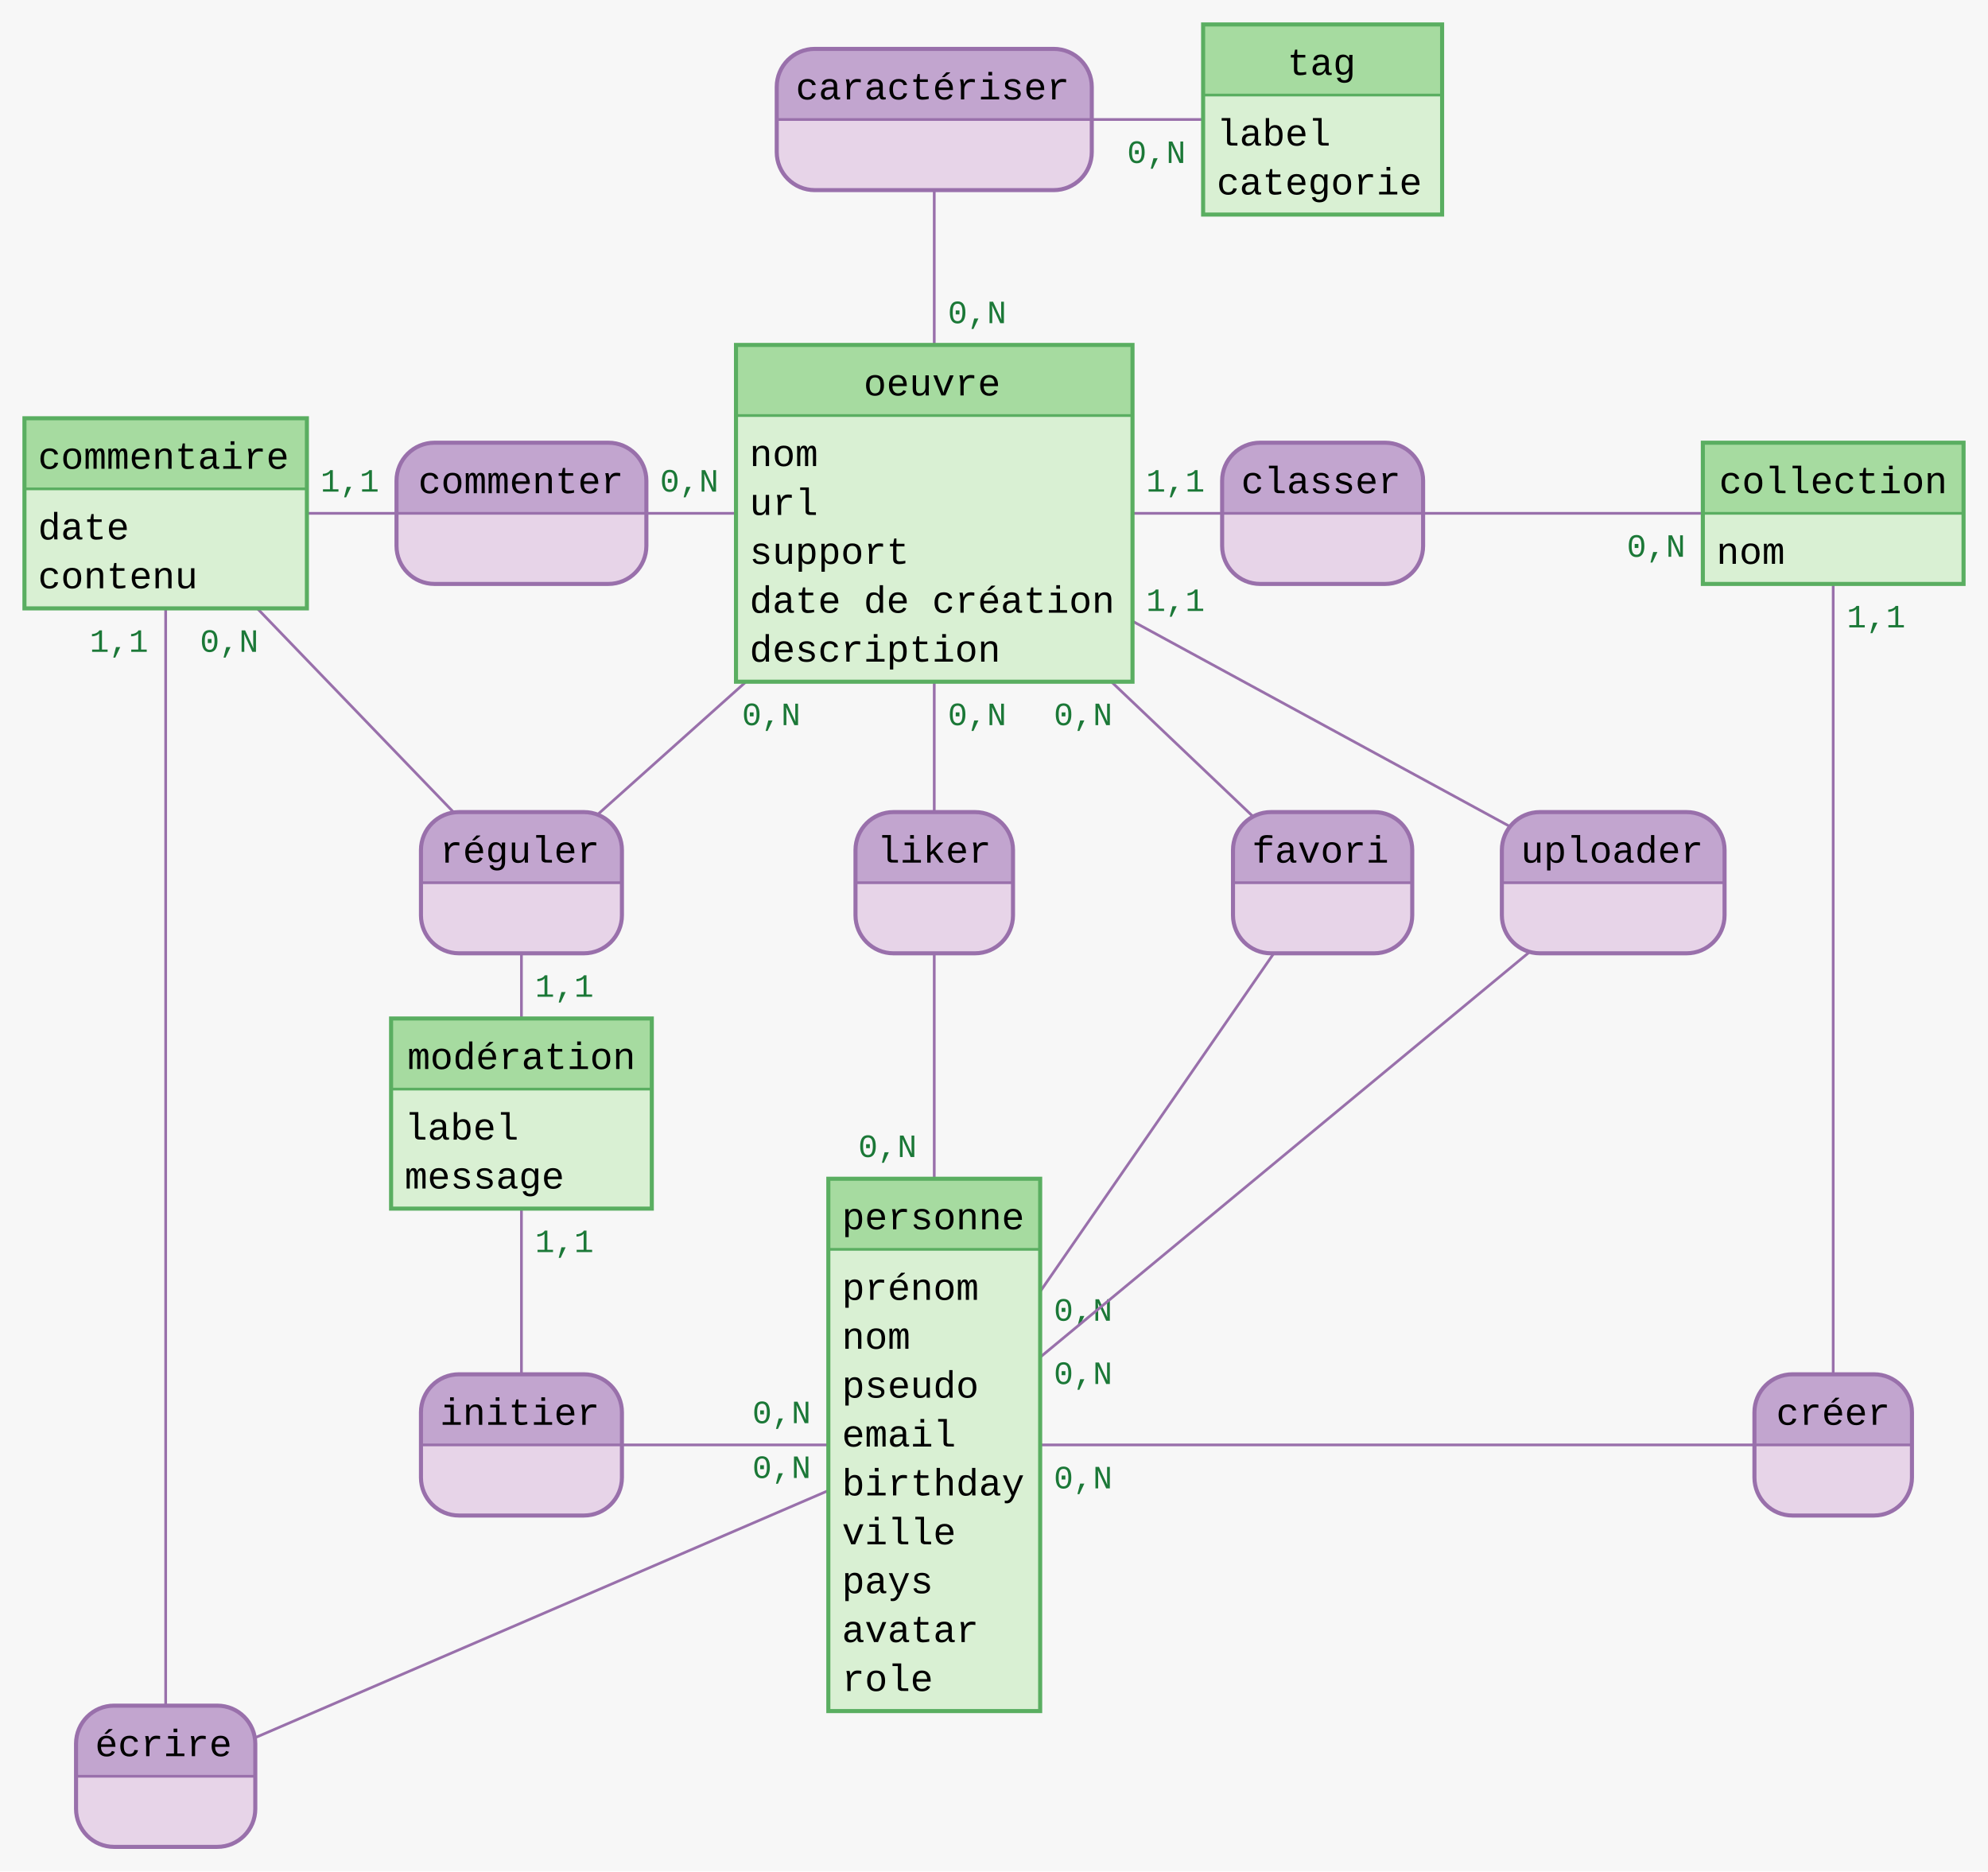
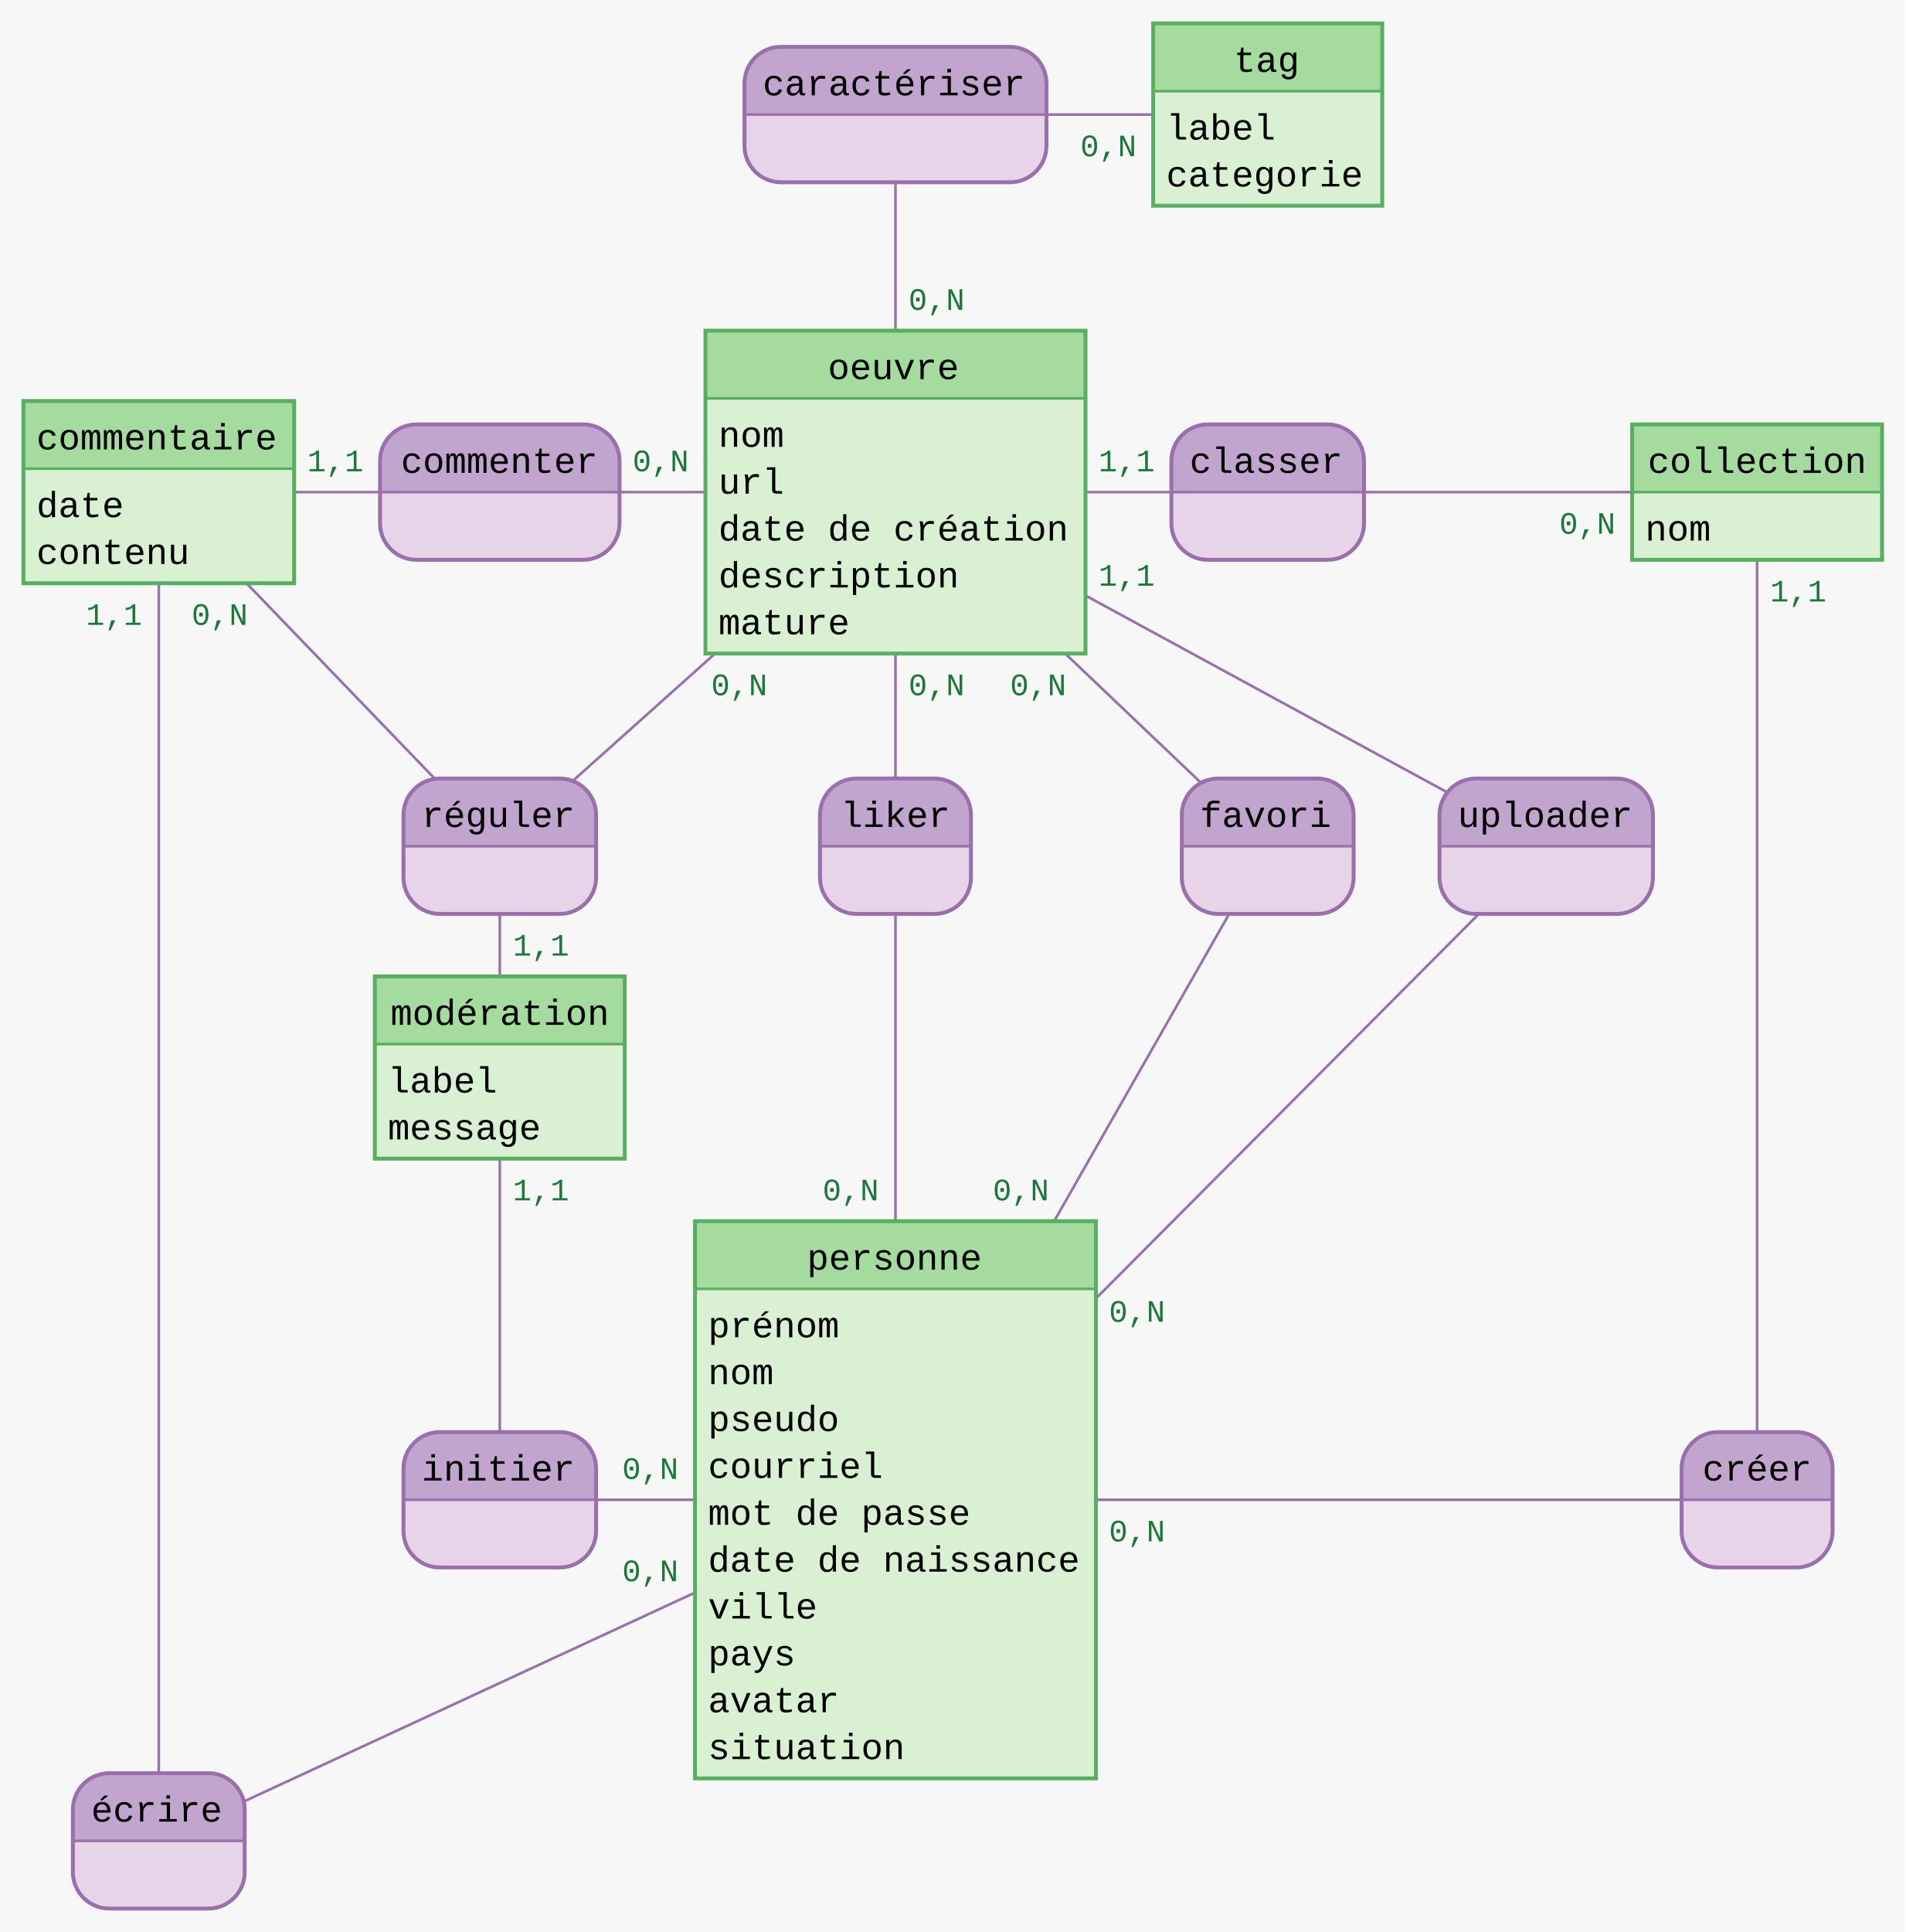
- <svg xmlns="http://www.w3.org/2000/svg" width="732" height="689" viewBox="0 0 732 689">
-   <rect id="frame" x="0" y="0" width="732" height="689" fill="#f7f7f7" stroke="none" stroke-width="0" />
+ <svg xmlns="http://www.w3.org/2000/svg" width="732" height="742" viewBox="0 0 732 742">
+   <rect id="frame" x="0" y="0" width="732" height="742" fill="#f7f7f7" stroke="none" stroke-width="0" />
  <g>
    <line x1="344" y1="189" x2="344" y2="44" stroke="#9970ab" stroke-width="1" />
    <text x="349" y="119" fill="#1b7837" font-family="Courier New" font-size="12">0,N</text>
    <line x1="487" y1="44" x2="344" y2="44" stroke="#9970ab" stroke-width="1" />
    <text x="415" y="60" fill="#1b7837" font-family="Courier New" font-size="12">0,N</text>
    <g>
      <path d="M388 18 a14 14 90 0 1 14 14 V44 h-116 V32 a14 14 90 0 1 14 -14" fill="#c2a5cf" stroke="#c2a5cf" stroke-width="0" />
      <path d="M402 44 v12 a14 14 90 0 1 -14 14 H300 a14 14 90 0 1 -14 -14 V44 H116" fill="#e7d4e8" stroke="#e7d4e8" stroke-width="0" />
      <rect x="286" y="18" width="116" height="52" fill="none" rx="14" stroke="#9970ab" stroke-width="1.5" />
      <line x1="286" y1="44" x2="402" y2="44" stroke="#9970ab" stroke-width="1" />
      <text x="293" y="36.6" fill="#000" font-family="Courier New" font-size="14">caractériser</text>
    </g>
  </g>
  <g>
    <line x1="61" y1="189" x2="192" y2="189" stroke="#9970ab" stroke-width="1" />
    <text x="118" y="181" fill="#1b7837" font-family="Courier New" font-size="12">1,1</text>
    <line x1="344" y1="189" x2="192" y2="189" stroke="#9970ab" stroke-width="1" />
    <text x="243" y="181" fill="#1b7837" font-family="Courier New" font-size="12">0,N</text>
    <g>
      <path d="M224 163 a14 14 90 0 1 14 14 V189 h-92 V177 a14 14 90 0 1 14 -14" fill="#c2a5cf" stroke="#c2a5cf" stroke-width="0" />
      <path d="M238 189 v12 a14 14 90 0 1 -14 14 H160 a14 14 90 0 1 -14 -14 V189 H92" fill="#e7d4e8" stroke="#e7d4e8" stroke-width="0" />
      <rect x="146" y="163" width="92" height="52" fill="none" rx="14" stroke="#9970ab" stroke-width="1.5" />
      <line x1="146" y1="189" x2="238" y2="189" stroke="#9970ab" stroke-width="1" />
      <text x="154" y="181.6" fill="#000" font-family="Courier New" font-size="14">commenter</text>
    </g>
  </g>
  <g>
    <line x1="344" y1="189" x2="487" y2="189" stroke="#9970ab" stroke-width="1" />
    <text x="422" y="181" fill="#1b7837" font-family="Courier New" font-size="12">1,1</text>
    <line x1="675" y1="189" x2="487" y2="189" stroke="#9970ab" stroke-width="1" />
    <text x="599" y="205" fill="#1b7837" font-family="Courier New" font-size="12">0,N</text>
    <g>
      <path d="M510 163 a14 14 90 0 1 14 14 V189 h-74 V177 a14 14 90 0 1 14 -14" fill="#c2a5cf" stroke="#c2a5cf" stroke-width="0" />
      <path d="M524 189 v12 a14 14 90 0 1 -14 14 H464 a14 14 90 0 1 -14 -14 V189 H74" fill="#e7d4e8" stroke="#e7d4e8" stroke-width="0" />
      <rect x="450" y="163" width="74" height="52" fill="none" rx="14" stroke="#9970ab" stroke-width="1.5" />
      <line x1="450" y1="189" x2="524" y2="189" stroke="#9970ab" stroke-width="1" />
      <text x="457" y="181.6" fill="#000" font-family="Courier New" font-size="14">classer</text>
    </g>
  </g>
  <g>
    <line x1="61" y1="189" x2="192" y2="325" stroke="#9970ab" stroke-width="1" />
    <text x="73.6" y="240" fill="#1b7837" font-family="Courier New" font-size="12">0,N</text>
    <line x1="344" y1="189" x2="192" y2="325" stroke="#9970ab" stroke-width="1" />
    <text x="273.19" y="267" fill="#1b7837" font-family="Courier New" font-size="12">0,N</text>
    <line x1="192" y1="410" x2="192" y2="325" stroke="#9970ab" stroke-width="1" />
    <text x="197" y="367" fill="#1b7837" font-family="Courier New" font-size="12">1,1</text>
    <g>
      <path d="M215 299 a14 14 90 0 1 14 14 V325 h-74 V313 a14 14 90 0 1 14 -14" fill="#c2a5cf" stroke="#c2a5cf" stroke-width="0" />
      <path d="M229 325 v12 a14 14 90 0 1 -14 14 H169 a14 14 90 0 1 -14 -14 V325 H74" fill="#e7d4e8" stroke="#e7d4e8" stroke-width="0" />
      <rect x="155" y="299" width="74" height="52" fill="none" rx="14" stroke="#9970ab" stroke-width="1.5" />
      <line x1="155" y1="325" x2="229" y2="325" stroke="#9970ab" stroke-width="1" />
      <text x="162" y="317.6" fill="#000" font-family="Courier New" font-size="14">réguler</text>
    </g>
  </g>
  <g>
-     <line x1="344" y1="532" x2="344" y2="325" stroke="#9970ab" stroke-width="1" />
-     <text x="316" y="426" fill="#1b7837" font-family="Courier New" font-size="12">0,N</text>
+     <line x1="344" y1="576" x2="344" y2="325" stroke="#9970ab" stroke-width="1" />
+     <text x="316" y="461" fill="#1b7837" font-family="Courier New" font-size="12">0,N</text>
    <line x1="344" y1="189" x2="344" y2="325" stroke="#9970ab" stroke-width="1" />
    <text x="349" y="267" fill="#1b7837" font-family="Courier New" font-size="12">0,N</text>
    <g>
      <path d="M359 299 a14 14 90 0 1 14 14 V325 h-58 V313 a14 14 90 0 1 14 -14" fill="#c2a5cf" stroke="#c2a5cf" stroke-width="0" />
      <path d="M373 325 v12 a14 14 90 0 1 -14 14 H329 a14 14 90 0 1 -14 -14 V325 H58" fill="#e7d4e8" stroke="#e7d4e8" stroke-width="0" />
      <rect x="315" y="299" width="58" height="52" fill="none" rx="14" stroke="#9970ab" stroke-width="1.5" />
      <line x1="315" y1="325" x2="373" y2="325" stroke="#9970ab" stroke-width="1" />
      <text x="323" y="317.6" fill="#000" font-family="Courier New" font-size="14">liker</text>
    </g>
  </g>
  <g>
-     <line x1="344" y1="532" x2="487" y2="325" stroke="#9970ab" stroke-width="1" />
-     <text x="388" y="486.27" fill="#1b7837" font-family="Courier New" font-size="12">0,N</text>
+     <line x1="344" y1="576" x2="487" y2="325" stroke="#9970ab" stroke-width="1" />
+     <text x="381.39" y="461" fill="#1b7837" font-family="Courier New" font-size="12">0,N</text>
    <line x1="344" y1="189" x2="487" y2="325" stroke="#9970ab" stroke-width="1" />
    <text x="388.01" y="267" fill="#1b7837" font-family="Courier New" font-size="12">0,N</text>
    <g>
      <path d="M506 299 a14 14 90 0 1 14 14 V325 h-66 V313 a14 14 90 0 1 14 -14" fill="#c2a5cf" stroke="#c2a5cf" stroke-width="0" />
      <path d="M520 325 v12 a14 14 90 0 1 -14 14 H468 a14 14 90 0 1 -14 -14 V325 H66" fill="#e7d4e8" stroke="#e7d4e8" stroke-width="0" />
      <rect x="454" y="299" width="66" height="52" fill="none" rx="14" stroke="#9970ab" stroke-width="1.5" />
      <line x1="454" y1="325" x2="520" y2="325" stroke="#9970ab" stroke-width="1" />
      <text x="461" y="317.6" fill="#000" font-family="Courier New" font-size="14">favori</text>
    </g>
  </g>
  <g>
-     <line x1="344" y1="532" x2="594" y2="325" stroke="#9970ab" stroke-width="1" />
-     <text x="388" y="509.57" fill="#1b7837" font-family="Courier New" font-size="12">0,N</text>
+     <line x1="344" y1="576" x2="594" y2="325" stroke="#9970ab" stroke-width="1" />
+     <text x="426" y="507.64" fill="#1b7837" font-family="Courier New" font-size="12">0,N</text>
    <line x1="344" y1="189" x2="594" y2="325" stroke="#9970ab" stroke-width="1" />
    <text x="422" y="224.95" fill="#1b7837" font-family="Courier New" font-size="12">1,1</text>
    <g>
      <path d="M621 299 a14 14 90 0 1 14 14 V325 h-82 V313 a14 14 90 0 1 14 -14" fill="#c2a5cf" stroke="#c2a5cf" stroke-width="0" />
      <path d="M635 325 v12 a14 14 90 0 1 -14 14 H567 a14 14 90 0 1 -14 -14 V325 H82" fill="#e7d4e8" stroke="#e7d4e8" stroke-width="0" />
      <rect x="553" y="299" width="82" height="52" fill="none" rx="14" stroke="#9970ab" stroke-width="1.5" />
      <line x1="553" y1="325" x2="635" y2="325" stroke="#9970ab" stroke-width="1" />
      <text x="560" y="317.6" fill="#000" font-family="Courier New" font-size="14">uploader</text>
    </g>
  </g>
  <g>
-     <line x1="344" y1="532" x2="192" y2="532" stroke="#9970ab" stroke-width="1" />
-     <text x="277" y="524" fill="#1b7837" font-family="Courier New" font-size="12">0,N</text>
-     <line x1="192" y1="410" x2="192" y2="532" stroke="#9970ab" stroke-width="1" />
+     <line x1="344" y1="576" x2="192" y2="576" stroke="#9970ab" stroke-width="1" />
+     <text x="239" y="568" fill="#1b7837" font-family="Courier New" font-size="12">0,N</text>
+     <line x1="192" y1="410" x2="192" y2="576" stroke="#9970ab" stroke-width="1" />
    <text x="197" y="461" fill="#1b7837" font-family="Courier New" font-size="12">1,1</text>
    <g>
-       <path d="M215 506 a14 14 90 0 1 14 14 V532 h-74 V520 a14 14 90 0 1 14 -14" fill="#c2a5cf" stroke="#c2a5cf" stroke-width="0" />
-       <path d="M229 532 v12 a14 14 90 0 1 -14 14 H169 a14 14 90 0 1 -14 -14 V532 H74" fill="#e7d4e8" stroke="#e7d4e8" stroke-width="0" />
-       <rect x="155" y="506" width="74" height="52" fill="none" rx="14" stroke="#9970ab" stroke-width="1.5" />
-       <line x1="155" y1="532" x2="229" y2="532" stroke="#9970ab" stroke-width="1" />
-       <text x="162" y="524.6" fill="#000" font-family="Courier New" font-size="14">initier</text>
-     </g>
-   </g>
-   <g>
-     <line x1="344" y1="532" x2="675" y2="532" stroke="#9970ab" stroke-width="1" />
-     <text x="388" y="548" fill="#1b7837" font-family="Courier New" font-size="12">0,N</text>
-     <line x1="675" y1="189" x2="675" y2="532" stroke="#9970ab" stroke-width="1" />
+       <path d="M215 550 a14 14 90 0 1 14 14 V576 h-74 V564 a14 14 90 0 1 14 -14" fill="#c2a5cf" stroke="#c2a5cf" stroke-width="0" />
+       <path d="M229 576 v12 a14 14 90 0 1 -14 14 H169 a14 14 90 0 1 -14 -14 V576 H74" fill="#e7d4e8" stroke="#e7d4e8" stroke-width="0" />
+       <rect x="155" y="550" width="74" height="52" fill="none" rx="14" stroke="#9970ab" stroke-width="1.5" />
+       <line x1="155" y1="576" x2="229" y2="576" stroke="#9970ab" stroke-width="1" />
+       <text x="162" y="568.6" fill="#000" font-family="Courier New" font-size="14">initier</text>
+     </g>
+   </g>
+   <g>
+     <line x1="344" y1="576" x2="675" y2="576" stroke="#9970ab" stroke-width="1" />
+     <text x="426" y="592" fill="#1b7837" font-family="Courier New" font-size="12">0,N</text>
+     <line x1="675" y1="189" x2="675" y2="576" stroke="#9970ab" stroke-width="1" />
    <text x="680" y="231" fill="#1b7837" font-family="Courier New" font-size="12">1,1</text>
    <g>
-       <path d="M690 506 a14 14 90 0 1 14 14 V532 h-58 V520 a14 14 90 0 1 14 -14" fill="#c2a5cf" stroke="#c2a5cf" stroke-width="0" />
-       <path d="M704 532 v12 a14 14 90 0 1 -14 14 H660 a14 14 90 0 1 -14 -14 V532 H58" fill="#e7d4e8" stroke="#e7d4e8" stroke-width="0" />
-       <rect x="646" y="506" width="58" height="52" fill="none" rx="14" stroke="#9970ab" stroke-width="1.5" />
-       <line x1="646" y1="532" x2="704" y2="532" stroke="#9970ab" stroke-width="1" />
-       <text x="654" y="524.6" fill="#000" font-family="Courier New" font-size="14">créer</text>
-     </g>
-   </g>
-   <g>
-     <line x1="344" y1="532" x2="61" y2="654" stroke="#9970ab" stroke-width="1" />
-     <text x="277" y="544.19" fill="#1b7837" font-family="Courier New" font-size="12">0,N</text>
-     <line x1="61" y1="189" x2="61" y2="654" stroke="#9970ab" stroke-width="1" />
+       <path d="M690 550 a14 14 90 0 1 14 14 V576 h-58 V564 a14 14 90 0 1 14 -14" fill="#c2a5cf" stroke="#c2a5cf" stroke-width="0" />
+       <path d="M704 576 v12 a14 14 90 0 1 -14 14 H660 a14 14 90 0 1 -14 -14 V576 H58" fill="#e7d4e8" stroke="#e7d4e8" stroke-width="0" />
+       <rect x="646" y="550" width="58" height="52" fill="none" rx="14" stroke="#9970ab" stroke-width="1.5" />
+       <line x1="646" y1="576" x2="704" y2="576" stroke="#9970ab" stroke-width="1" />
+       <text x="654" y="568.6" fill="#000" font-family="Courier New" font-size="14">créer</text>
+     </g>
+   </g>
+   <g>
+     <line x1="344" y1="576" x2="61" y2="707" stroke="#9970ab" stroke-width="1" />
+     <text x="239" y="607.27" fill="#1b7837" font-family="Courier New" font-size="12">0,N</text>
+     <line x1="61" y1="189" x2="61" y2="707" stroke="#9970ab" stroke-width="1" />
    <text x="33" y="240" fill="#1b7837" font-family="Courier New" font-size="12">1,1</text>
    <g>
-       <path d="M80 628 a14 14 90 0 1 14 14 V654 h-66 V642 a14 14 90 0 1 14 -14" fill="#c2a5cf" stroke="#c2a5cf" stroke-width="0" />
-       <path d="M94 654 v12 a14 14 90 0 1 -14 14 H42 a14 14 90 0 1 -14 -14 V654 H66" fill="#e7d4e8" stroke="#e7d4e8" stroke-width="0" />
-       <rect x="28" y="628" width="66" height="52" fill="none" rx="14" stroke="#9970ab" stroke-width="1.5" />
-       <line x1="28" y1="654" x2="94" y2="654" stroke="#9970ab" stroke-width="1" />
-       <text x="35" y="646.6" fill="#000" font-family="Courier New" font-size="14">écrire</text>
+       <path d="M80 681 a14 14 90 0 1 14 14 V707 h-66 V695 a14 14 90 0 1 14 -14" fill="#c2a5cf" stroke="#c2a5cf" stroke-width="0" />
+       <path d="M94 707 v12 a14 14 90 0 1 -14 14 H42 a14 14 90 0 1 -14 -14 V707 H66" fill="#e7d4e8" stroke="#e7d4e8" stroke-width="0" />
+       <rect x="28" y="681" width="66" height="52" fill="none" rx="14" stroke="#9970ab" stroke-width="1.5" />
+       <line x1="28" y1="707" x2="94" y2="707" stroke="#9970ab" stroke-width="1" />
+       <text x="35" y="699.6" fill="#000" font-family="Courier New" font-size="14">écrire</text>
    </g>
  </g>
  <g>
    <g>
      <rect x="443" y="9" width="88" height="26" fill="#a6dba0" stroke="#a6dba0" stroke-width="0" opacity="1" />
      <rect x="443" y="35" width="88" height="44" fill="#d9f0d3" stroke="#d9f0d3" stroke-width="0" opacity="1" />
      <rect x="443" y="9" width="88" height="70" fill="none" stroke="#5aae61" stroke-width="1.5" opacity="1" />
      <line x1="443" y1="35" x2="531" y2="35" stroke="#5aae61" stroke-width="1" />
    </g>
    <text x="474" y="27.6" fill="#000" font-family="Courier New" font-size="14">tag</text>
    <text x="448" y="53.6" fill="#000" font-family="Courier New" font-size="14">label</text>
    <text x="448" y="71.6" fill="#000" font-family="Courier New" font-size="14">categorie</text>
  </g>
  <g>
    <g>
      <rect x="9" y="154" width="104" height="26" fill="#a6dba0" stroke="#a6dba0" stroke-width="0" opacity="1" />
      <rect x="9" y="180" width="104" height="44" fill="#d9f0d3" stroke="#d9f0d3" stroke-width="0" opacity="1" />
      <rect x="9" y="154" width="104" height="70" fill="none" stroke="#5aae61" stroke-width="1.5" opacity="1" />
      <line x1="9" y1="180" x2="113" y2="180" stroke="#5aae61" stroke-width="1" />
    </g>
    <text x="14" y="172.6" fill="#000" font-family="Courier New" font-size="14">commentaire</text>
    <text x="14" y="198.6" fill="#000" font-family="Courier New" font-size="14">date</text>
    <text x="14" y="216.6" fill="#000" font-family="Courier New" font-size="14">contenu</text>
  </g>
  <g>
    <g>
      <rect x="271" y="127" width="146" height="26" fill="#a6dba0" stroke="#a6dba0" stroke-width="0" opacity="1" />
      <rect x="271" y="153" width="146" height="98" fill="#d9f0d3" stroke="#d9f0d3" stroke-width="0" opacity="1" />
      <rect x="271" y="127" width="146" height="124" fill="none" stroke="#5aae61" stroke-width="1.5" opacity="1" />
      <line x1="271" y1="153" x2="417" y2="153" stroke="#5aae61" stroke-width="1" />
    </g>
    <text x="318" y="145.6" fill="#000" font-family="Courier New" font-size="14">oeuvre</text>
    <text x="276" y="171.6" fill="#000" font-family="Courier New" font-size="14">nom</text>
    <text x="276" y="189.6" fill="#000" font-family="Courier New" font-size="14">url</text>
-     <text x="276" y="207.6" fill="#000" font-family="Courier New" font-size="14">support</text>
-     <text x="276" y="225.6" fill="#000" font-family="Courier New" font-size="14">date de création</text>
-     <text x="276" y="243.6" fill="#000" font-family="Courier New" font-size="14">description</text>
+     <text x="276" y="207.6" fill="#000" font-family="Courier New" font-size="14">date de création</text>
+     <text x="276" y="225.6" fill="#000" font-family="Courier New" font-size="14">description</text>
+     <text x="276" y="243.6" fill="#000" font-family="Courier New" font-size="14">mature</text>
  </g>
  <g>
    <g>
      <rect x="627" y="163" width="96" height="26" fill="#a6dba0" stroke="#a6dba0" stroke-width="0" opacity="1" />
      <rect x="627" y="189" width="96" height="26" fill="#d9f0d3" stroke="#d9f0d3" stroke-width="0" opacity="1" />
      <rect x="627" y="163" width="96" height="52" fill="none" stroke="#5aae61" stroke-width="1.5" opacity="1" />
      <line x1="627" y1="189" x2="723" y2="189" stroke="#5aae61" stroke-width="1" />
    </g>
    <text x="633" y="181.6" fill="#000" font-family="Courier New" font-size="14">collection</text>
    <text x="632" y="207.6" fill="#000" font-family="Courier New" font-size="14">nom</text>
  </g>
  <g>
    <g>
      <rect x="144" y="375" width="96" height="26" fill="#a6dba0" stroke="#a6dba0" stroke-width="0" opacity="1" />
      <rect x="144" y="401" width="96" height="44" fill="#d9f0d3" stroke="#d9f0d3" stroke-width="0" opacity="1" />
      <rect x="144" y="375" width="96" height="70" fill="none" stroke="#5aae61" stroke-width="1.5" opacity="1" />
      <line x1="144" y1="401" x2="240" y2="401" stroke="#5aae61" stroke-width="1" />
    </g>
    <text x="150" y="393.6" fill="#000" font-family="Courier New" font-size="14">modération</text>
    <text x="149" y="419.6" fill="#000" font-family="Courier New" font-size="14">label</text>
    <text x="149" y="437.6" fill="#000" font-family="Courier New" font-size="14">message</text>
  </g>
  <g>
    <g>
-       <rect x="305" y="434" width="78" height="26" fill="#a6dba0" stroke="#a6dba0" stroke-width="0" opacity="1" />
-       <rect x="305" y="460" width="78" height="170" fill="#d9f0d3" stroke="#d9f0d3" stroke-width="0" opacity="1" />
-       <rect x="305" y="434" width="78" height="196" fill="none" stroke="#5aae61" stroke-width="1.5" opacity="1" />
-       <line x1="305" y1="460" x2="383" y2="460" stroke="#5aae61" stroke-width="1" />
-     </g>
-     <text x="310" y="452.6" fill="#000" font-family="Courier New" font-size="14">personne</text>
-     <text x="310" y="478.6" fill="#000" font-family="Courier New" font-size="14">prénom</text>
-     <text x="310" y="496.6" fill="#000" font-family="Courier New" font-size="14">nom</text>
-     <text x="310" y="514.6" fill="#000" font-family="Courier New" font-size="14">pseudo</text>
-     <text x="310" y="532.6" fill="#000" font-family="Courier New" font-size="14">email</text>
-     <text x="310" y="550.6" fill="#000" font-family="Courier New" font-size="14">birthday</text>
-     <text x="310" y="568.6" fill="#000" font-family="Courier New" font-size="14">ville</text>
-     <text x="310" y="586.6" fill="#000" font-family="Courier New" font-size="14">pays</text>
-     <text x="310" y="604.6" fill="#000" font-family="Courier New" font-size="14">avatar</text>
-     <text x="310" y="622.6" fill="#000" font-family="Courier New" font-size="14">role</text>
+       <rect x="267" y="469" width="154" height="26" fill="#a6dba0" stroke="#a6dba0" stroke-width="0" opacity="1" />
+       <rect x="267" y="495" width="154" height="188" fill="#d9f0d3" stroke="#d9f0d3" stroke-width="0" opacity="1" />
+       <rect x="267" y="469" width="154" height="214" fill="none" stroke="#5aae61" stroke-width="1.5" opacity="1" />
+       <line x1="267" y1="495" x2="421" y2="495" stroke="#5aae61" stroke-width="1" />
+     </g>
+     <text x="310" y="487.6" fill="#000" font-family="Courier New" font-size="14">personne</text>
+     <text x="272" y="513.6" fill="#000" font-family="Courier New" font-size="14">prénom</text>
+     <text x="272" y="531.6" fill="#000" font-family="Courier New" font-size="14">nom</text>
+     <text x="272" y="549.6" fill="#000" font-family="Courier New" font-size="14">pseudo</text>
+     <text x="272" y="567.6" fill="#000" font-family="Courier New" font-size="14">courriel</text>
+     <text x="272" y="585.6" fill="#000" font-family="Courier New" font-size="14">mot de passe</text>
+     <text x="272" y="603.6" fill="#000" font-family="Courier New" font-size="14">date de naissance</text>
+     <text x="272" y="621.6" fill="#000" font-family="Courier New" font-size="14">ville</text>
+     <text x="272" y="639.6" fill="#000" font-family="Courier New" font-size="14">pays</text>
+     <text x="272" y="657.6" fill="#000" font-family="Courier New" font-size="14">avatar</text>
+     <text x="272" y="675.6" fill="#000" font-family="Courier New" font-size="14">situation</text>
  </g>
</svg>
